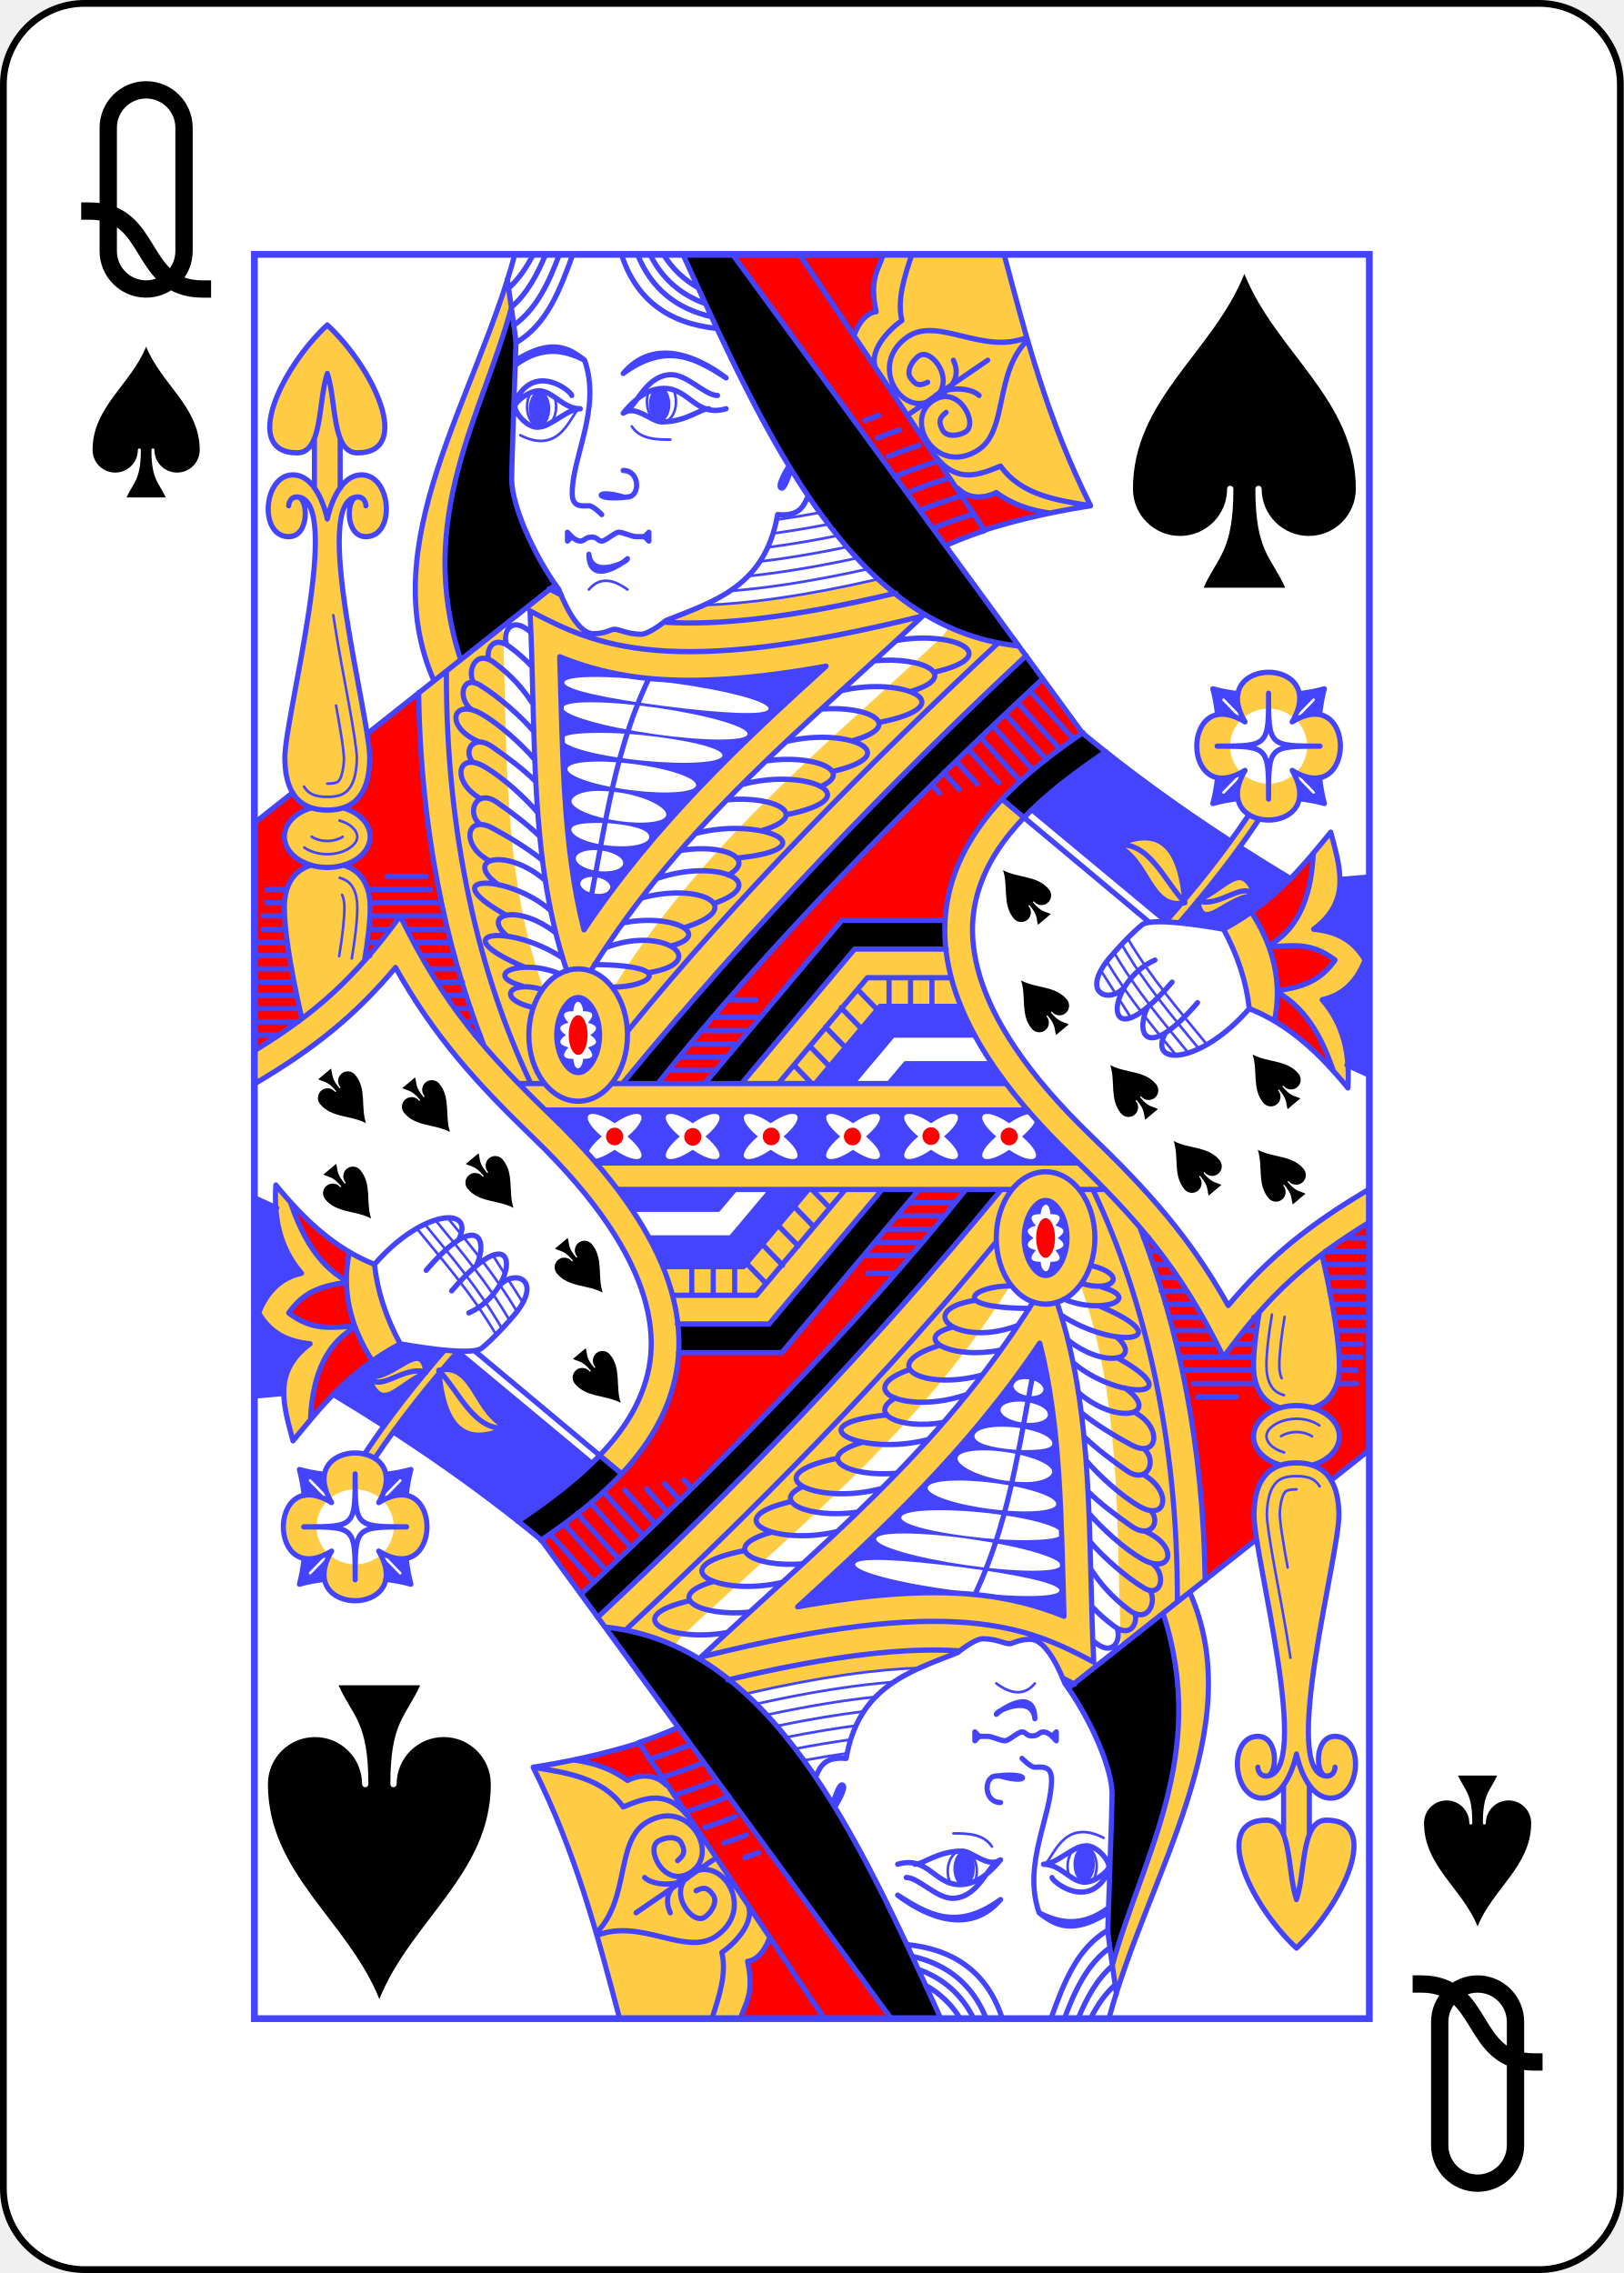
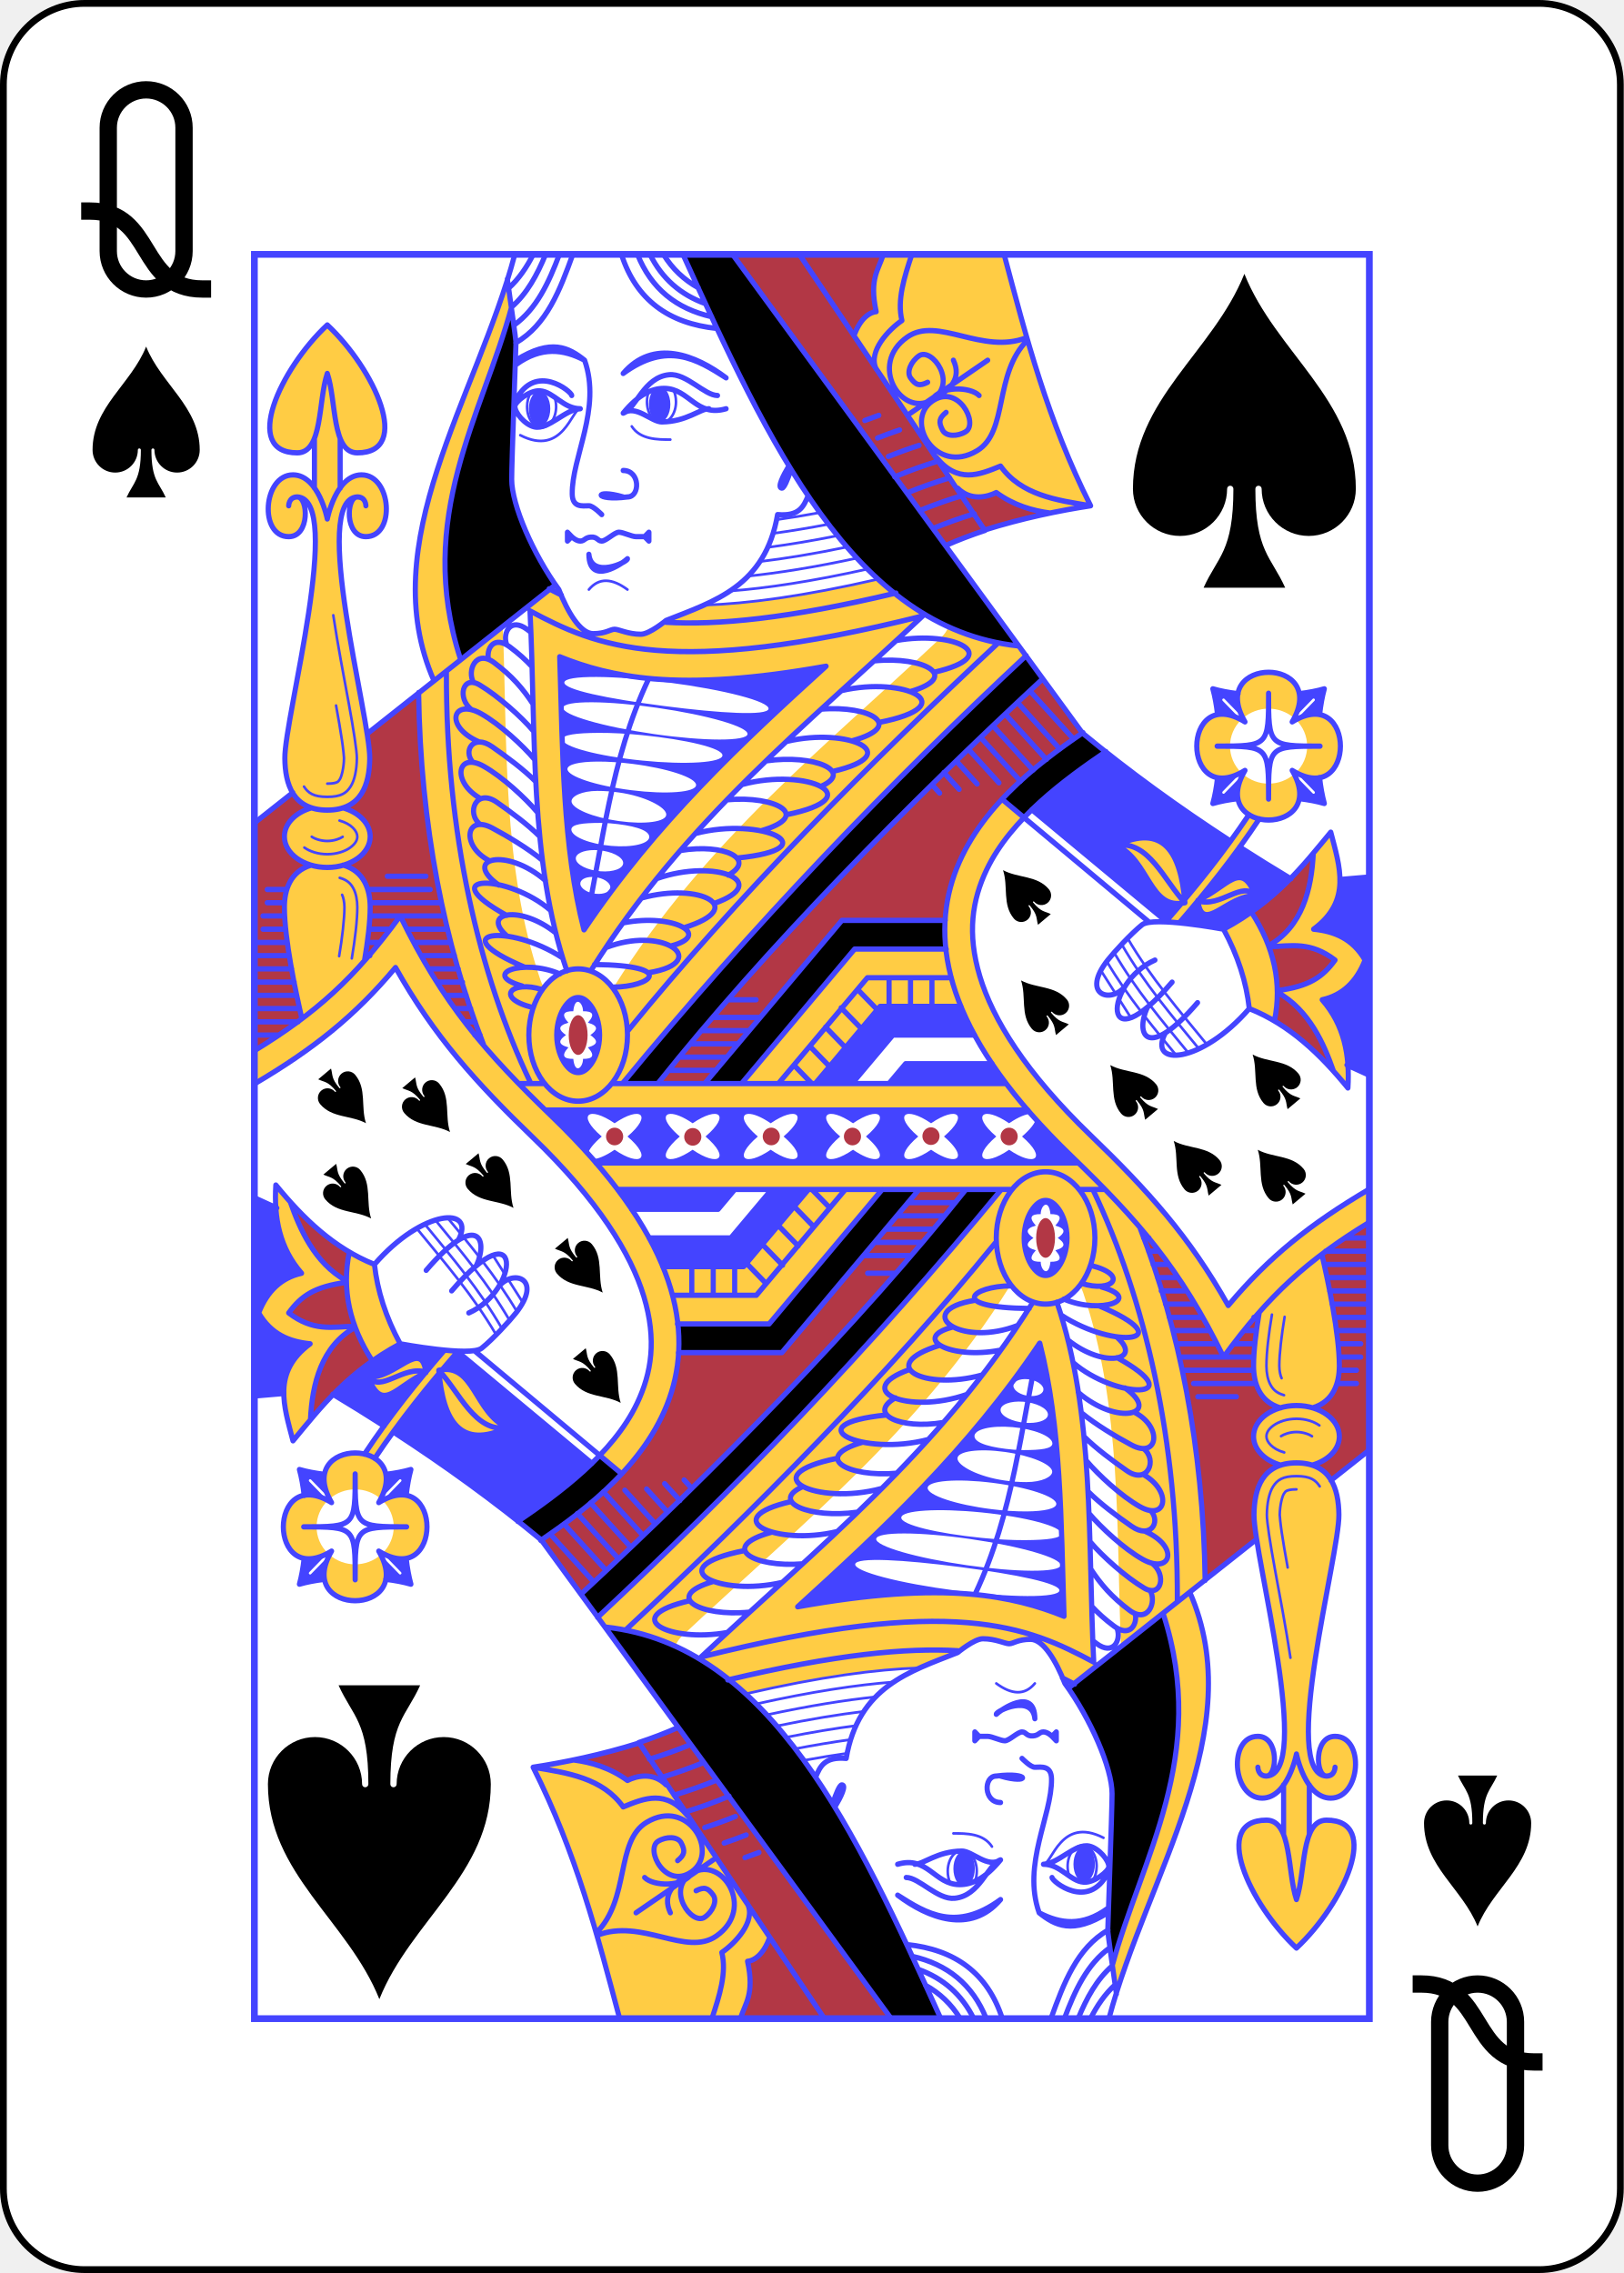
<svg xmlns="http://www.w3.org/2000/svg" xmlns:xlink="http://www.w3.org/1999/xlink" class="card" face="QS" height="3.5in" preserveAspectRatio="none" viewBox="-120 -168 240 336" width="2.5in">
  <defs>
    <symbol id="VSQ" viewBox="-500 -500 1000 1000" preserveAspectRatio="xMinYMid">
      <path d="M-260 100C40 100 -40 460 260 460M-175 0L-175 -285A175 175 0 0 1 175 -285L175 285A175 175 0 0 1 -175 285Z" stroke="black" stroke-width="80" stroke-linecap="square" stroke-miterlimit="1.5" fill="none" />
    </symbol>
    <symbol id="SSQ" viewBox="-600 -600 1200 1200" preserveAspectRatio="xMinYMid">
      <path d="M0 -500C100 -250 355 -100 355 185A150 150 0 0 1 55 185A10 10 0 0 0 35 185C35 385 85 400 130 500L-130 500C-85 400 -35 385 -35 185A10 10 0 0 0 -55 185A150 150 0 0 1 -355 185C-355 -100 -100 -250 0 -500Z" fill="black" />
    </symbol>
    <symbol id="SQ6" preserveAspectRatio="none" viewBox="0 0 1300 2000">
      <path stroke="#44F" stroke-linecap="round" stroke-linejoin="round" stroke-width="3" fill="none" d="M986.603,811.202l17.525,26.837m3.576,5.477 14.288,21.88M993.49,800.868c12.595,20.813 26.365,39.794 40.672,57.94m3.681,4.637c6.057,7.579 12.2,15.026 18.38,22.414m3.579,4.268c4.936,5.872 9.889,11.716 14.837,17.57M1002.289,791.277c25.655,42.892 56.331,77.957 86.527,113.771M1011.321,782.244c26.598,44.899 58.724,81.183 90.152,118.553M1018.211,775.405C1045.438,820.52 1078.197,857.015 1110,895M91.99,409.09c5.346,34.4 12.365,69.897 17.979,99.543 5.614,29.646 9.608,54.847 9.523,62.492 -0.145,13.187 -2.604,25.095 -7.352,32.221C107.393,610.471 101.334,615 85,615 68.666,615 62.607,610.471 57.859,603.346M95.23,511.424c2.783,14.698 5.162,28.283 6.813,38.99 1.65,10.708 2.461,19.517 2.449,20.547 -0.126,11.422 -3.037,21.371 -4.834,24.068 -1.554,2.333 -1.961,2.671 -3.316,3.332C94.986,599.022 91.781,600 85,600M99.244,641.859C113.484,645.758 120,654.053 120,660c0,3.875 -2.134,8.183 -8.246,12.461C105.642,676.739 95.97,680 85,680 74.03,680 64.358,676.739 58.246,672.461M99.477,706.764c8.836,2.486 12.848,6.436 15.93,11.998C118.488,724.324 120,732.046 120,740c0,15.201 -2.706,36.775 -6.41,58.111M102.949,660.283C99.903,662.338 92.86,665 85,665c-7.997,0 -15.198,-2.76 -18.152,-4.828M102.285,726.031C103.523,728.265 105,733.947 105,740c0,13.42 -2.566,34.674 -6.189,55.545M726.76,368.279C639.854,387.672 574.693,396.008 524.839,397.575M715.613,356.589C649.941,370.779 597.123,378.462 554.168,381.631M703.039,344.259c-49.768,10.383 -91.885,16.912 -127.756,20.523M690.788,331.769c-38.303,7.698 -71.908,13.042 -101.508,16.491M680.138,318.872c-30.036,5.827 -57.089,10.165 -81.515,13.253M670.205,305.766c-23.347,4.37 -44.834,7.816 -64.642,10.458M659.573,292.715c-18.048,3.239 -34.946,5.91 -50.783,8.073M390,380c11.945,-13.956 27.221,-12.698 45,0M440,195c10,15 30,15 45,15M310,205c50,25 60,-30 70,-30M350.02,162.055c1.143,3.178 1.786,6.766 1.786,10.564 0,13.036 -7.581,23.604 -16.933,23.604 -9.352,0 -16.933,-10.568 -16.933,-23.604 0,-5.798 1.5,-11.108 3.988,-15.217M488.558,153.607c1.908,3.82 3.026,8.463 3.026,13.47 0,13.036 -7.581,23.604 -16.933,23.604 -9.352,0 -16.933,-10.568 -16.933,-23.604 0,-4.033 0.725,-7.829 2.004,-11.149" />
      <use xlink:href="#SSQ" height="90" width="90" transform="translate(1188,935)scale(1,0.972)rotate(-40)translate(-45,-45)" />
      <use xlink:href="#SSQ" height="90" width="90" transform="translate(1194,1043)scale(1,0.972)rotate(-40)translate(-45,-45)" />
      <use xlink:href="#SSQ" height="90" width="90" transform="translate(1096,1033)scale(1,0.972)rotate(-40)translate(-45,-45)" />
      <use xlink:href="#SSQ" height="90" width="90" transform="translate(1022,947)scale(1,0.972)rotate(-40)translate(-45,-45)" />
      <use xlink:href="#SSQ" height="90" width="90" transform="translate(918,851)scale(1,0.972)rotate(-40)translate(-45,-45)" />
      <use xlink:href="#SSQ" height="90" width="90" transform="translate(897,726)scale(1,0.972)rotate(-40)translate(-45,-45)" />
    </symbol>
    <symbol id="SQ5" preserveAspectRatio="none" viewBox="0 0 1300 2000">
      <path stroke="#44F" stroke-linecap="round" stroke-linejoin="round" stroke-width="6" fill="none" d="M435,885A57.5,75 0 0 1 377.5,960 57.5,75 0 0 1 320,885 57.5,75 0 0 1 377.5,810 57.5,75 0 0 1 435,885v0M417.077,940H876.026M308.271,940h28.757M339.491,970H901.478M131.845,543.196 351.035,374.589M6.9310566e-5,644.615 44.832,610.129M1138.166,665.182C1077.993,627.183 1020.125,586.553 965.296,542.458M1208.58,707.907c-20.188,-11.785 -40.16,-23.815 -59.891,-36.121M557.518,-3.5577172e-4 965.446,542.578M1299.729,1059.765c-68.477,39.278 -116.733,76.573 -164.284,131.813 -44.949,-77.848 -93.918,-130.607 -160.209,-192.689 -76.06,-71.231 -114.274,-131.591 -129.371,-180.426 -15.097,-48.834 -8.908,-86.603 7.949,-120.969 28.317,-57.727 91.513,-102.355 139.07,-133.864M499.685,0.037C598.837,212.453 698.514,423.778 890.342,443.851M364.365,812.312C320.077,685.414 328.509,542.63 321.336,404.177c76.717,39.852 163.357,77.441 457.882,5.761C644.587,533.127 501.693,642.054 392.457,811.847M355.977,456.125c29.63,11.748 64.921,21.562 110.043,25.154 51.306,4.084 115.563,0.486 200.578,-14.406 -98.578,87.128 -198.392,177.482 -282.246,298.861 -24.965,-94.927 -24.797,-201.063 -28.375,-309.609v0M867.343,440.406C719.63,574.076 560.439,730.575 436.094,879.438M223.892,472.869c-0.823,183.169 37.986,343.482 98.116,466.271M191.498,496.713c2.086,150.922 30.405,286.392 75.553,398.739M429.507,939.468C578.783,763.04 746.552,593.77 899.911,454.841M470.355,940.012C595.553,787.076 764.145,621.017 918.956,481.379M525,940 685,755h120.419M567.926,940.05 699.861,787.5h106.789M611.465,939.39 714.723,820h97.264M654.392,939.439 729.584,852.5h93.897M697.397,939.399 744.445,885h95.046M740.075,939.736 759.307,917.5H860M906.392,629.423 1063.785,756.677M871.924,617.813 1043.244,757.011M459.619,481.348C414.869,573.513 406.452,669.627 385,765M303.656,-0.002C259.093,162.789 138.614,327.078 209.423,483.473M240.1,458.28C187.085,297.86 265.541,182.854 300.096,58.96M805.811,330.134c14.888,-6.445 30.422,-12.16 46.149,-17.214M0.097,902.739C71.866,860.067 117.037,820.617 170,750c50,100 99.857,155.164 176.979,227.389 281.561,263.684 94.151,409.611 -13.084,480.469M377.5,842.5c4.423,0 9.318,2.003 14.867,9.24C397.916,858.978 402.5,871.022 402.5,885c0,13.978 -4.584,26.022 -10.133,33.26C386.818,925.497 381.923,927.5 377.5,927.5c-4.423,0 -9.318,-2.003 -14.867,-9.24C357.084,911.022 352.5,898.978 352.5,885c0,-13.978 4.584,-26.022 10.133,-33.26C368.182,844.503 373.077,842.5 377.5,842.5v0M1130,765c16.819,30.213 26.654,60.208 30,90 47.231,18.324 82.887,51.837 115,90 2.342,-37.044 -4.297,-71.387 -30,-100 23.35,-4.999 40.003,-20.019 50,-45 -14.528,-24.402 -35.976,-32.699 -60,-35 44.875,-32.167 30.267,-71.339 20,-110 -32.963,38.744 -63.867,77.98 -125,110v0M1300,705.833l-34.324,2.86M1300,930.555l-26.171,-11.632M1192.727,836.426c37.699,20.42 54.567,59.519 65.28,89.01M1182.969,784.923c26.555,-0.869 48.454,-6.172 77.031,15.077 -14.637,19.516 -30.136,29.721 -67.201,34.643M1234.629,679.158c-1.994,40.389 -12.783,83.276 -52.204,104.577M1162.343,745.425c26.538,39.875 36.074,80.877 26.979,123.434M1130,765c0,0 -82.168,-15 -95,-5 -12.832,10 -32.969,31.307 -40,40 -31.97,39.527 3.645,49.729 20,30M1050,800c-59.312,25.45 -64.226,120.615 20,25M1041.193,853.529c-14.944,32.294 0.758,60.301 58.5,-5.248M1062.185,882.591C1040.994,921.292 1103.755,918.144 1160,855M1063.252,755.8c33.572,-37.624 66.287,-76.827 96.446,-120.735M1078.458,757.687c32.493,-36.683 64.095,-75.006 93.255,-117.826M1085,735c-4.952,-58.002 -25.404,-90.068 -80,-65 38.526,16.691 38.617,74.158 80,65v0M1005,670c37.807,-6.254 56.14,40.797 80,65M1100,732.332c35,-15 50.673,-47.071 67.282,-5 -32.282,-2.084 -62.282,45 -67.282,5v0M1100.066,732.845c26.326,8.267 52.462,-23.905 67.216,-5.514M1155,585C1080,630 1080,485 1155,530c-45,-75 100,-75 55,0 75,-45 75,100 10e-5,55 45,75 -100,75 -55,10e-6v0M1242.5,557.5c-60,0 -60,0 -60,-60 0,60 0,60 -60,60 60,0 60,0 60,60 0,-60 0,-60 60,-60v0M1122.974,521.343c-1.248,-10.594 -3.073,-20.44 -5.474,-28.843 8.577,2.45 18.654,4.3 29.498,5.55M1146.755,616.978c-10.751,1.249 -20.742,3.09 -29.255,5.522 2.422,-8.479 4.258,-18.424 5.507,-29.126M1241.948,592.986c1.25,10.85 3.1,20.933 5.552,29.514 -8.414,-2.404 -18.273,-4.23 -28.883,-5.478M1218.576,497.983c10.625,-1.248 20.499,-3.076 28.924,-5.483 -2.415,8.453 -4.247,18.364 -5.495,29.029M357.959,386.261c-4.785,-2.306 -9.524,-4.688 -14.283,-7.126M748.069,383.939C622.451,413.088 538.889,420.538 479.792,417.078M355.99,456.129c29.627,11.745 64.914,21.559 110.029,25.15 51.303,4.084 115.556,0.486 200.564,-14.404C568.012,554 468.16,644.256 384.25,765.713 359.238,670.907 359.539,564.676 355.99,456.129v0M85,135c10.787,31.13 5,90 35,90 65,0 20,-95 -35,-145 -55,50 -100,145 -35,145 30,0 24.213,-58.87 35,-90v0M40,285c0,0 0,-10 10,-10 12.881,0 15,45 -10,45 -35,0 -30,-70 5,-70 30,0 40,50 40,50 0,0 10,-50 40,-50 35,0 40,70 5,70 -25,0 -22.881,-45 -10,-45 10,0 10,10 10,10M120,275c-55,2.668 15,250 14.491,296.289C134.168,600.673 125,630 85,630 45,630 35.832,600.673 35.509,571.289 35,525 105,277.668 50,275M70,264.984V208.333M100,265.189V208.744M103.206,627.393C121.818,632.488 135,645.167 135,660c0,19.33 -22.386,35 -50,35 -27.614,0 -50,-15.67 -50,-35 0,-14.83 13.177,-27.506 31.782,-32.604M65.931,692.476C41.675,699.577 35,720.74 35,740c0,36.244 13.136,96.133 20.364,126.343M128.369,800.677C132.147,778.914 135,756.89 135,740c0,-19.399 -6.772,-40.731 -31.462,-47.677M256.892,885h6.386M1.1417102e-4,885 28.737,885M245.572,870h11.901M2.5229169e-5,870 51.088,870M233.67,855h18.578M4.1609595e-5,855 52.54,855M222.93,840h24.093M7.6084636e-5,840 49.347,840M212.771,825h29.898M4.2336546e-5,825 46.444,825M203.192,810h34.543M4.0905762e-6,810 43.541,810M194.483,795h38.897M129.462,795h5.225M-3.8457096e-5,795 40.638,795M186.065,780h42.961M131.784,780h14.514M-3.1733115e-5,780 38.316,780M178.228,765h46.734M133.816,765h24.673M10,765H36.284M134.687,750h86.502M10,750H34.543M134.977,735h83.018M15,735H35.123M132.655,720H205M15,720H37.845M155,705h45M325,510c-11.823,-17.571 -24.455,-31.947 -45.421,-47.163 -21.678,-15.732 -32.015,9.636 -23.863,22.705M325,540c-13.684,-15.717 -40.727,-39.318 -62.257,-51.807 -20.397,-11.832 -26.523,15.099 -9.535,27.995M326.649,572.539c-13.684,-15.717 -40.423,-39.856 -62.257,-51.807 -33.042,-18.086 -43.839,14.159 -2.743,31.807M329.682,632.145c-13.684,-15.717 -40.423,-39.856 -62.257,-51.807 -30.812,-16.866 -37.656,16.866 -5.116,35.807M328.068,597.688c-13.861,-13.59 -33.316,-27.705 -50.773,-39.513 -22.074,-14.931 -34.105,4.474 -22.836,17.226M332.196,659.388c-13.77,-13.233 -32.62,-26.885 -49.583,-38.358 -24.045,-16.263 -36.173,12.272 -19.252,25.316M335.481,686.606C319.244,673.642 295.514,659.744 277.425,650.338c-31.27,-16.261 -36.887,20.479 -3.298,37.121M339.442,709.944C293.812,671.344 241.204,684.642 285,715M345.578,743.858c-49.783,-42.234 -140.14,-42.27 -51.454,5.5M359.154,797.427C296.308,757.356 217.415,767.986 315.257,808.088M356.152,815.716c-43.416,-18.163 -92.791,0.21 -43.971,13.658M335.796,833.551c-36.462,-11.384 -55.926,9.427 -11.424,20.211M323.637,467.387c-7.192,-7.586 -15.51,-14.892 -25.859,-22.401 -17.521,-12.715 -26.719,0.327 -25.123,12.489M322.159,428.227c-1.318,-1.002 -2.67,-2.006 -4.059,-3.014 -19.412,-14.087 -28.607,3.442 -24.227,16.361M351.502,769.347c-41.829,-32.623 -87.13,-22.987 -57.826,2.599M396.51,805.034c97.552,1.04 65.936,25.615 21.194,25.634M410.204,785.716c31.879,-11.92 60.58,-9.172 74.958,-1.629 16.817,8.823 14.04,24.205 -26.164,30.349M430.55,757.732c58.577,-11 103.695,13.949 55.485,26.189M451.623,729.604c67.421,-18.097 125.455,10.742 49.426,33.663M469.152,707.617c69.253,-23.471 135.427,4.475 67.152,28.145M497.035,675.734c50.502,-8.008 88.675,9.666 55.551,28.022M514.063,656.567c77.254,-19.945 157.955,17.262 48.763,27.753M550.915,618.31c57.176,-5.002 100.009,18.027 40.226,35.034M568.891,600.939c75.248,-19.798 151.842,14.609 51.224,34.336M596.84,574.156c55.645,-7.643 102.468,11.747 64.246,28.765M620.738,552.108c71.57,-16.516 140.665,14.62 53.46,34.064M660.734,515.57c57.115,-4.525 99.001,18.874 36.455,35.786M684.387,494.589c73.88,-16.895 144.864,16.899 43.681,36.081M722.796,460.826c57.765,-5.504 101.75,17.66 42.025,34.797M748.431,437.765c68.018,-11.92 127.591,17.439 43.802,36.027M645.552,273.862C640.452,285.479 635.593,297.26 610,295c-14.372,81.302 -73.773,98.388 -130,120 0,0 -19.419,15.646 -29.419,15.646C435.581,430.646 425,425 420,425c-5,0 -10,5 -25,5 -15,0 -30,-25 -40,-50 -30,-40 -55,-96.045 -55,-125 0,-20 5.003,-149.999 5,-155 -0.002,-3.089 -5.728,-42.446 -10.104,-72.074M622.933,240.321C616.616,250.552 609.194,264.742 615,265c2.734,0.121 6.97,-10.378 10.244,-19.906M904.16,494.814l50.564,54.175M889.99,508.204l48.735,52.216M875.348,521.087l48.019,51.449M861.637,534.968l46.154,49.451M847.017,547.875l45.963,49.246M832.833,561.25l35.288,37.809M818.663,574.639l24.026,25.742M803.865,587.356l17.842,19.116M790.064,601.14l8.928,9.566M482.759,925h55.419M495.895,910h55.008M508.21,895h55.829M521.346,880h55.419M534.483,865h55.419M552.956,845H585M790,820v32.5M765,820v32.5M740,820v32.5M703.268,833.268l22.578,22.578M684.089,854.089l23.399,23.399M665.936,875.936l22.783,22.783M648.194,898.194l22.578,22.578M629.22,919.22l20.731,20.731M791.296,310.755c15.63,-6.297 31.834,-11.835 48.115,-16.69M776.157,290.351c15.845,-6.355 32.273,-11.933 48.765,-16.813M760.822,270.486c16.181,-6.504 32.973,-12.196 49.824,-17.161M746.548,252.229c16.426,-6.796 33.542,-12.736 50.759,-17.91M739.121,229.174c11.718,-4.608 23.734,-8.797 35.842,-12.6M726.547,208.228c8.464,-3.276 17.075,-6.335 25.756,-9.191M711.686,188.339c5.395,-2.008 10.857,-3.949 16.37,-5.825M900.409,94.432C848.546,114.254 796.728,69.77 761.432,93.622 715,125 755,185 789.335,165.189 821.135,146.84 790,105 775,115c-9.303,6.202 -14.888,18.309 -10,25 6.18,8.459 10.489,9.628 20,5M901.467,97.133C861.761,135.456 879.347,201.012 842.741,222.521 794.423,250.91 757.503,188.968 790.171,166.514c30.256,-20.796 54.606,25.324 39.12,34.554 -9.604,5.724 -22.937,5.55 -26.869,-1.743 -4.972,-9.221 -4.172,-13.613 4.102,-20.203M765,180l90,-60M845,160c-10,-10 -45.467,-11.357 -55,5 22.008,-11.038 34.763,-24.757 25,-45M795,230c25,30 50,20 75,10 24.055,32.765 64.661,38.666 105,45M725,130C715,110 740,85 755,75 749.149,51.949 757.707,26.01 766.594,0.005M700,90c10,-25 25,-25 25,-25 -8.483,-38.172 3.289,-47.867 8.187,-64.931M427.964,0.018C445.065,51.748 483.313,78.4 539.319,83.994M446.671,0.044C462.631,38.844 492.036,61.7 533.14,70.683M461.245,0.016C475.225,27.447 496.929,45.719 525.584,55.748M476.996,0.108C487.38,16.454 500.998,28.964 517.636,37.894M371.264,0.044C356.344,40.197 340.918,80.075 304.697,100.286M355.609,0.044C343.343,31.804 329.139,61.846 302.671,80.299M339.571,0.021C329.734,23.196 317.891,44.53 299.715,59.884M325.157,0.084C317.465,14.722 308.277,27.965 296.268,38.544M305,120c41.102,-25.066 61.561,-14.287 80,0 20,55 -15,110 -14.419,151.676 0.216,15.477 11.727,13.449 19.419,13.324 4.999,-0.081 15,10 15,10M305,125c29.586,-20.976 55.476,-17.507 80,-5M430,245c20,0 20,30 5,30 -40,5 -40,-10 -5,0M365,315v10l5,-5 -5,-5v0M455,320l5,-5v10l-5,-5v0M370,320c0,0 5,5 10,5 5,0 5.244,-4.01 12.322,-4.485C400,320 400,325 405,325c5,0 15,-10 20,-10 5,0 15,5 20,5h10M390,340c3.07,28.452 45.614,8.689 45,5 -5,5 -44.772,31.851 -45,-5v0M430,135c51.536,-36.719 85.865,-16.182 120,5 -35.405,-25.982 -85,-45 -120,-5v0M540,160C525,160 503.53,134.615 483.614,136.451 453.799,139.2 445,175 430,180 447.935,158.592 463.794,151.781 478.07,151.935 507.274,152.251 515,185 550,175M430,180c15,-10 32.809,10.043 45.174,9.945C504.082,189.717 519.494,175 530,175M380,175c-20,0 -30.874,-19.165 -47.032,-20.29 -12.341,-0.86 -29.195,12.612 -29.195,17.612 0,7.071 11.237,20.708 22.743,23.258C342.908,199.214 362.812,175.349 380,175v0M305,165c22.643,-42.75 64.953,-9.492 65,-5M820,265c15,15 35,10 45,5 20.519,14.656 42.757,20.72 62.683,23.229M851.867 312.337C895.106 299.118 938.831 290.348 975 285C924.901 188.223 899.901 94.153 874.117 -0.002 M851.867,312.337C895.106,299.118 938.831,290.348 975,285 924.901,188.223 899.901,94.153 874.117,-0.002M851.013,311.998 635.367,-2.4089679e-4M927.653,293.265C907.757,290.72 885.519,284.656 865,270c-10,5 -30,10 -45,-5" />
    </symbol>
    <symbol id="SQ4" preserveAspectRatio="none" viewBox="0 0 1300 2000">
      <path fill="black" d="M499.674,0C598.831,212.426 698.516,423.784 891.078,444.248L557.508,0ZM299.898,59.855C265.541,182.854 187.085,297.86 240.1,458.279L349.875,372.945C322.205,333.641 300,282.29 300,255c0,-20 5.003,-149.999 5,-155 -10e-4,-2.004 -2.411,-19.274 -5.102,-40.145zM899.91,454.842C746.551,593.77 578.784,763.041 429.508,939.469l40.848,0.543C595.553,787.076 764.144,621.017 918.955,481.379Zm65.791,87.457c-28.872,19.187 -64.125,44.128 -93.979,75.523l25.551,20.043c30.23,-29.844 65.96,-54.59 95.6,-73.979 -9.281,-6.879 -18.471,-14.107 -27.172,-21.588zM685,755 525.102,939.883 570,940 699.861,787.5H806.65L805,755Z" />
    </symbol>
    <symbol id="SQ3" preserveAspectRatio="none" viewBox="0 0 1300 2000">
      <path fill="#44F" d="M472.5,150a12.5,20 0 0 0 -12.5,20 12.5,20 0 0 0 12.5,20 12.5,20 0 0 0 12.5,-20 12.5,20 0 0 0 -12.5,-20zm-140,5a12.5,20 0 0 0 -12.5,20 12.5,20 0 0 0 12.5,20 12.5,20 0 0 0 12.5,-20 12.5,20 0 0 0 -12.5,-20zm23.49,301.129c3.549,108.548 3.248,214.779 28.26,309.584 83.91,-121.457 183.762,-211.713 282.334,-298.838 -85.008,14.89 -149.262,18.489 -200.564,14.404 -45.115,-3.592 -80.402,-13.405 -110.029,-25.15zm42.926,22.922c22.576,0.103 52.528,2.344 83.498,6.246 65.746,8.284 118.153,21.659 117.055,29.873 -1.098,8.214 -56.309,5.079 -122.053,-3.205 -65.739,-8.284 -117.118,-18.579 -116.027,-26.793 0.534,-4.02 14.072,-6.229 37.527,-6.121zM1117.5,492.5c2.401,8.404 4.227,18.249 5.475,28.844v0.361c7.388,-1.364 16.465,0.084 27.232,5.623l-21.267,-21.268a1.5,1.5 0 0 1 1.045,-2.576 1.5,1.5 0 0 1 1.076,0.455l21.268,21.268c-5.529,-10.748 -6.981,-19.813 -5.629,-27.193 -10.729,-1.249 -20.702,-3.086 -29.199,-5.514zm130,0c-8.425,2.407 -18.299,4.234 -28.924,5.482h-0.279c1.361,7.386 -0.087,16.461 -5.623,27.223l21.266,-21.266a1.5,1.5 0 0 1 1.031,-0.453 1.5,1.5 0 0 1 1.09,2.574l-21.267,21.268c10.757,-5.534 19.827,-6.984 27.211,-5.627v-0.172c1.249,-10.665 3.081,-20.576 5.496,-29.029zm-853.6,15.258c20.384,0.103 47.429,2.344 75.393,6.246 59.364,8.284 106.684,21.659 105.691,29.873 -0.993,8.214 -49.917,8.157 -109.277,-0.127 -59.364,-8.284 -106.684,-21.659 -105.691,-29.873 0.486,-4.019 12.709,-6.227 33.885,-6.119zm7.695,34.68c15.094,-0.075 32.615,0.814 50.479,2.562 51.501,5.041 94.008,14.752 93.676,23.004 -0.329,8.252 -42.347,10.855 -93.85,5.814C400.399,568.778 358.918,558.002 359.25,549.75c0.203,-5.087 15.52,-7.179 42.346,-7.312zm590.814,21.094c-26.288,17.831 -58.004,39.716 -85.844,65.822L1063.252,755.799c5.929,-6.645 11.831,-13.341 17.697,-20.102C1043.571,740.317 1042.225,686.128 1005,670c53.451,-24.542 74.165,5.695 79.658,61.402 18.288,-21.222 36.203,-43.132 53.461,-66.25 -50.496,-31.89 -99.368,-65.632 -145.709,-101.621zm92.248,167.871c-1.235,1.434 -2.47,2.867 -3.709,4.295 1.306,-0.161 2.653,-0.388 4.051,-0.697 -0.104,-1.216 -0.224,-2.404 -0.342,-3.598zm-21.406,24.396 1.324,1.023C1092.824,758.22 1130,765 1130,765c33.235,-17.408 57.528,-36.95 78.082,-57.385 -19.956,-11.655 -39.702,-23.553 -59.211,-35.719 -15.553,20.888 -31.646,40.782 -48.066,60.072 34.429,-15.142 49.998,-46.38 66.478,-4.637 -32.143,-2.075 -62.02,44.581 -67.213,5.5 -7.149,8.386 -14.356,16.663 -21.611,24.854zM399.885,574.988c12.139,-0.075 26.23,0.814 40.598,2.562 41.421,5.041 74.783,15.817 74.516,24.068 -0.265,8.252 -34.059,10.855 -75.48,5.814 -41.421,-5.041 -74.783,-15.817 -74.516,-24.068 0.164,-5.087 13.308,-8.243 34.883,-8.377zm814.908,12.684 21.267,21.268a1.5,1.5 0 1 1 -2.121,2.121l-21.266,-21.266c5.537,10.764 6.984,19.84 5.621,27.227h0.322c10.609,1.248 20.468,3.074 28.883,5.479 -2.428,-8.497 -4.263,-18.47 -5.512,-29.199 -7.381,1.352 -16.447,-0.099 -27.195,-5.629zm-64.588,0.002c-10.75,5.53 -19.816,6.98 -27.197,5.627v0.072c-1.249,10.702 -3.085,20.648 -5.508,29.127 8.498,-2.428 18.47,-4.265 29.199,-5.514 -1.352,-7.38 0.1,-16.446 5.629,-27.193l-21.268,21.268a1.5,1.5 0 1 1 -2.121,-2.121zM399.951,608.221c7.756,-0.014 16.339,0.596 25.049,1.779 30.51,4.147 55.198,16.746 55.244,25 0.049,8.255 -24.648,11.585 -55.16,7.438 -30.51,-4.147 -55.282,-14.199 -55.328,-22.453 -0.032,-5.623 11.687,-11.731 30.195,-11.764zm2.941,36.283c3.928,-0.016 8.001,0.151 12.107,0.496 25.086,2.107 44.778,7.028 45.422,14.979 0.643,7.95 -19.171,12.686 -44.256,10.578 -25.086,-2.107 -45.944,-10.261 -46.588,-18.211 -0.523,-6.467 13.793,-7.764 33.314,-7.842zm-6.371,30.781c1.538,10e-4 3.102,0.061 4.674,0.18 15.244,1.152 28.128,7.433 28.779,14.027 0.652,6.595 -11.178,11.008 -26.422,9.855 -15.244,-1.152 -28.128,-7.433 -28.779,-14.027 -0.573,-5.812 8.608,-10.048 21.748,-10.035zm-2.721,30.471c0.975,0.002 1.966,0.05 2.963,0.145 9.661,0.914 17.828,5.899 18.242,11.133 0.413,5.235 -7.086,8.737 -16.748,7.822 -9.661,-0.914 -17.828,-5.899 -18.242,-11.133 -0.364,-4.614 5.455,-7.977 13.785,-7.967zm906.199,0.078 -34.277,2.855c0.225,20.003 -6.783,39.153 -30.719,56.311 24.024,2.301 45.472,10.598 60,35 -9.997,24.981 -26.65,40.001 -50,45 19.682,21.91 28.177,47.183 30.029,74.453l0.01,0.008 24.957,11.094zm-167.266,64.205c0.237,0.446 0.471,0.893 0.705,1.34 -0.234,-0.446 -0.468,-0.893 -0.705,-1.34zm3.041,5.883c0.083,0.166 0.171,0.332 0.254,0.498 -0.083,-0.166 -0.171,-0.332 -0.254,-0.498zm2.676,5.484c0.215,0.453 0.425,0.905 0.637,1.357 -0.212,-0.452 -0.422,-0.905 -0.637,-1.357zm2.455,5.324c0.179,0.4 0.364,0.801 0.541,1.201 -0.177,-0.4 -0.361,-0.801 -0.541,-1.201zm2.596,5.984c0.21,0.502 0.413,1.004 0.619,1.506 -0.206,-0.502 -0.409,-1.004 -0.619,-1.506zm2.07,5.117c0.198,0.503 0.4,1.005 0.594,1.508 -0.194,-0.503 -0.396,-1.005 -0.594,-1.508zm2.342,6.188c0.192,0.531 0.376,1.061 0.564,1.592 -0.188,-0.531 -0.372,-1.061 -0.564,-1.592zm1.732,4.965c0.204,0.605 0.411,1.21 0.609,1.814 -0.199,-0.605 -0.405,-1.21 -0.609,-1.814zm2.027,6.266c0.185,0.602 0.358,1.203 0.537,1.805 -0.179,-0.601 -0.352,-1.203 -0.537,-1.805zm1.469,5.01c0.18,0.638 0.359,1.276 0.533,1.914 -0.174,-0.638 -0.353,-1.276 -0.533,-1.914zM377.5,842.5c-4.423,0 -9.318,2.003 -14.867,9.24C357.084,858.978 352.5,871.022 352.5,885c0,13.978 4.584,26.022 10.133,33.26 5.549,7.238 10.444,9.24 14.867,9.24 4.423,0 9.318,-2.003 14.867,-9.24C397.916,911.022 402.5,898.978 402.5,885c0,-13.978 -4.584,-26.022 -10.133,-33.26C386.818,844.503 381.923,842.5 377.5,842.5Zm-0.273,4.795c2.956,0.088 5.949,5.08 5.949,10.705 10.931,-0.111 14.677,3.311 5.676,13 13.697,3.744 10.645,8.7 2.838,14 7.808,5.3 10.86,10.256 -2.838,14 9.002,9.689 5.255,13.111 -5.676,13 0,10 -9.46,18 -11.352,0 -10.931,0.111 -14.677,-3.311 -5.676,-13 -13.697,-3.744 -10.645,-8.7 -2.838,-14 -7.808,-5.3 -10.86,-10.256 2.838,-14 -9.002,-9.689 -5.255,-13.111 5.676,-13 0.828,-7.875 3.103,-10.773 5.402,-10.705zm352.357,5.205 -75.191,86.939 43.004,-0.041L744.445,885H840l-15,-32.5zm29.723,65 -19.23,22.236L876.25,939.955 860,917.5Zm-104.135,52.42 -315.76,0.18c2.44,2.479 4.988,4.874 7.566,7.289 15.37,14.394 29.321,28.433 41.91,42.127 1.07,-4.444 6.05,-11.131 16.111,-19.516 -30,-25 -15,-35 15,-15 30,-20 45,-10 15,15 30,25 15,35 -15,15 -11.069,7.379 -20.085,10.664 -25.562,10.629 1.311,1.463 2.628,2.926 3.906,4.381l256.418,-0.133zm-170.012,4.445C490.609,974.219 499.75,977.5 511,985c30,-20 45,-10 15,15 30,25 15,35 -15,15 -30,20 -45,10 -15,-15 -18.75,-15.625 -19.922,-25.391 -10.84,-25.635zm91,0C581.609,974.219 590.75,977.5 602,985c30,-20 45,-10 15,15 30,25 15,35 -15,15 -30,20 -45,10 -15,-15 -18.75,-15.625 -19.922,-25.391 -10.84,-25.635z" />
    </symbol>
    <symbol id="SQ2" preserveAspectRatio="none" viewBox="0 0 1300 2000">
-       <path fill="red" d="M557.518,0 805.967,330.457 851.014,311.998 635.367,0Zm78.021,0 63.766,90.75C710,65 725,65 725,65 716.507,26.779 728.315,17.104 733.201,0ZM820,265 851.867,312.338C877.508,304.499 903.32,298.225 927.654,293.266 907.758,290.721 885.519,284.656 865,270c-10,5 -30,10 -45,-5zm99.127,216.287C764.145,621.016 595.553,787.076 470.355,940.012L525,940 685,755h120.418l-0.055,-0.412c6.374,-102.762 97.501,-170.658 160.412,-212.229zm-727.42,15.562 -59.861,46.348 -0.396,0.305c1.931,12.046 3.108,21.693 3.041,27.787 -0.259,23.595 -6.221,47.154 -30.277,55.812C121.818,632.489 135,645.167 135,660 129.282,676.588 118.028,686.751 104.152,691.959 128.228,699.269 135,720.601 135,740c0,16.89 -2.852,38.915 -6.16,60.219 -1.952,2.162 -3.909,4.293 -5.873,6.395C138.567,789.967 153.927,771.431 170,750 200.251,810.502 230.449,854.592 266.857,895.715 221.902,783.105 193.584,647.634 191.707,496.85ZM44.531,610.361 0,644.615V902.783C30.798,884.466 56.707,866.736 80.428,846.898 72.428,853.57 64.158,860.019 55.518,866.33 48.136,836.132 35,776.244 35,740 35,720.74 41.675,699.576 65.385,692.256 47.266,686.611 35,674.308 35,660 35,645.17 48.177,632.494 66.973,627.498 56.529,624.356 49.362,618.221 44.531,610.361Zm1190.098,68.797 -1.121,1.047c-20.054,23.043 -41.871,45.665 -71.744,65.723 27.117,39.371 36.653,80.374 27.744,123.129 25.439,14.765 47.233,33.87 67.875,55.842 -10.09,-28.954 -26.957,-68.052 -64.619,-89.363C1229.865,829.721 1245.363,819.516 1260,800c-28.578,-21.248 -50.476,-15.945 -77.303,-15.67 39.149,-21.896 49.937,-64.783 51.932,-105.172zM110.746,819.238c-0.789,0.786 -1.581,1.567 -2.373,2.346 0.792,-0.778 1.584,-1.56 2.373,-2.346zm-5.152,5.051c-0.768,0.743 -1.535,1.487 -2.307,2.223 0.771,-0.735 1.538,-1.48 2.307,-2.223zm-5.262,5.006c-2.077,1.946 -4.165,3.876 -6.273,5.779 2.104,-1.902 4.195,-3.831 6.273,-5.779zm-6.539,6.021c-1.468,1.323 -2.945,2.636 -4.43,3.939 1.482,-1.304 2.962,-2.615 4.43,-3.939zM377.5,862.5a11,22.5 0 0 0 -11,22.5 11,22.5 0 0 0 11,22.5 11,22.5 0 0 0 11,-22.5 11,22.5 0 0 0 -11,-22.5zm225.176,127.465a10,10 0 0 0 -10,10 10,10 0 0 0 10,10 10,10 0 0 0 10,-10 10,10 0 0 0 -10,-10zM420,990a10,10 0 0 0 -10,10 10,10 0 0 0 10,10 10,10 0 0 0 10,-10 10,10 0 0 0 -10,-10zm91.133,0.41a10,10 0 0 0 -10,10 10,10 0 0 0 10,10 10,10 0 0 0 10,-10 10,10 0 0 0 -10,-10z" />
+       <path fill="#b23745" d="M557.518,0 805.967,330.457 851.014,311.998 635.367,0Zm78.021,0 63.766,90.75C710,65 725,65 725,65 716.507,26.779 728.315,17.104 733.201,0ZM820,265 851.867,312.338C877.508,304.499 903.32,298.225 927.654,293.266 907.758,290.721 885.519,284.656 865,270c-10,5 -30,10 -45,-5zm99.127,216.287C764.145,621.016 595.553,787.076 470.355,940.012L525,940 685,755h120.418l-0.055,-0.412c6.374,-102.762 97.501,-170.658 160.412,-212.229zm-727.42,15.562 -59.861,46.348 -0.396,0.305c1.931,12.046 3.108,21.693 3.041,27.787 -0.259,23.595 -6.221,47.154 -30.277,55.812C121.818,632.489 135,645.167 135,660 129.282,676.588 118.028,686.751 104.152,691.959 128.228,699.269 135,720.601 135,740c0,16.89 -2.852,38.915 -6.16,60.219 -1.952,2.162 -3.909,4.293 -5.873,6.395C138.567,789.967 153.927,771.431 170,750 200.251,810.502 230.449,854.592 266.857,895.715 221.902,783.105 193.584,647.634 191.707,496.85ZM44.531,610.361 0,644.615V902.783C30.798,884.466 56.707,866.736 80.428,846.898 72.428,853.57 64.158,860.019 55.518,866.33 48.136,836.132 35,776.244 35,740 35,720.74 41.675,699.576 65.385,692.256 47.266,686.611 35,674.308 35,660 35,645.17 48.177,632.494 66.973,627.498 56.529,624.356 49.362,618.221 44.531,610.361Zm1190.098,68.797 -1.121,1.047c-20.054,23.043 -41.871,45.665 -71.744,65.723 27.117,39.371 36.653,80.374 27.744,123.129 25.439,14.765 47.233,33.87 67.875,55.842 -10.09,-28.954 -26.957,-68.052 -64.619,-89.363C1229.865,829.721 1245.363,819.516 1260,800c-28.578,-21.248 -50.476,-15.945 -77.303,-15.67 39.149,-21.896 49.937,-64.783 51.932,-105.172zM110.746,819.238c-0.789,0.786 -1.581,1.567 -2.373,2.346 0.792,-0.778 1.584,-1.56 2.373,-2.346zm-5.152,5.051c-0.768,0.743 -1.535,1.487 -2.307,2.223 0.771,-0.735 1.538,-1.48 2.307,-2.223zm-5.262,5.006c-2.077,1.946 -4.165,3.876 -6.273,5.779 2.104,-1.902 4.195,-3.831 6.273,-5.779zm-6.539,6.021c-1.468,1.323 -2.945,2.636 -4.43,3.939 1.482,-1.304 2.962,-2.615 4.43,-3.939zM377.5,862.5a11,22.5 0 0 0 -11,22.5 11,22.5 0 0 0 11,22.5 11,22.5 0 0 0 11,-22.5 11,22.5 0 0 0 -11,-22.5zm225.176,127.465a10,10 0 0 0 -10,10 10,10 0 0 0 10,10 10,10 0 0 0 10,-10 10,10 0 0 0 -10,-10zM420,990a10,10 0 0 0 -10,10 10,10 0 0 0 10,10 10,10 0 0 0 10,-10 10,10 0 0 0 -10,-10zm91.133,0.41a10,10 0 0 0 -10,10 10,10 0 0 0 10,10 10,10 0 0 0 10,-10 10,10 0 0 0 -10,-10z" />
    </symbol>
    <symbol id="SQ1" preserveAspectRatio="none" viewBox="0 0 1300 2000">
      <path fill="#FC4" d="M635.396,0 851.867,312.338C895.107,299.119 938.831,290.348 975,285 924.902,188.224 899.894,94.154 874.111,0ZM295.525,27.285C246.276,180.98 142.754,335.54 209.252,483.084l-17.434,13.449c1.765,151.101 30.085,286.572 74.541,398.609 18.126,21.287 38.562,42.116 61.479,64.115 3.611,3.467 7.285,6.963 11.338,10.619L901.479,970l-0.414,-0.52c-0.122,-0.138 -0.237,-0.274 -0.359,-0.412 15.277,17.283 32.651,35.126 52.316,53.543C1030.143,1094.837 1080,1150 1130,1250c52.982,-70.642 98.186,-110.097 170,-152.787v-37.602c-68.62,39.334 -116.942,76.655 -164.555,131.967 -44.949,-77.848 -93.918,-130.607 -160.209,-192.689 -76.06,-71.231 -114.274,-131.591 -129.371,-180.426 -15.097,-48.834 -8.908,-86.603 7.949,-120.969 28.317,-57.727 91.514,-102.355 139.07,-133.863l-26.779,-21.49C896.537,588.11 793.226,665.675 806.109,786.488L699.861,787.5 568.062,939.893 429.484,939.863C578.06,763.299 745.829,594.028 899.188,455.1l-9.568,-10.99c-28.867,-3.021 -55.644,-10.376 -80.518,-21.428 -1.776,4.173 -4.434,8.021 -7.943,11.234C665.116,558.396 525.47,665.166 419.789,829.432L392.457,811.848C501.693,642.055 644.587,533.127 779.219,409.938l17.514,6.863c-17.744,-8.987 -34.487,-19.892 -50.291,-32.484 -124.713,29.032 -208.275,36.481 -267.268,31.982 0,0 -19.316,14.605 -29.316,14.605 -15,0 -25.58,-5.645 -30.58,-5.645 -5,0 -10,5 -25,5 -15,0 -30,-25 -40,-50 -1.514,-2.019 -3.014,-4.079 -4.232,-5.793l-39.219,30.256 10.51,-0.545c7.172,138.453 -1.258,281.236 43.029,408.135l-27.418,17.666c-1.329,-2.131 -2.433,-4.456 -3.268,-6.957C288.229,692.789 295.294,552.704 289.598,421.1l-69.703,53.773 20.205,-16.594C187.085,297.86 265.54,182.855 300.096,58.961ZM85,80c-55,50 -100,145 -35,145 9.343,0 15.216,-5.71 19.6,-15.59l-0.055,54.807C63.117,255.8 55.219,250 45,250c-35,0 -40,70 -5,70 24.463,0 22.958,-43.082 10.812,-44.932 53.482,5.085 -15.809,250.164 -15.303,296.221 0.268,24.388 6.628,48.737 31.463,56.209C48.177,632.494 35,645.17 35,660 35,674.308 47.266,686.611 65.385,692.256 41.675,699.576 35,720.74 35,740 35,776.244 48.136,836.132 55.518,866.33 82.604,846.546 106.084,825.429 128.84,800.219 132.148,778.915 135,756.89 135,740 135,720.601 128.228,699.269 104.152,691.959 118.028,686.751 129.282,676.588 135,660c0,-14.833 -13.182,-27.511 -30.787,-32.898 24.057,-8.658 30.018,-32.217 30.277,-55.812C134.997,525.232 65.706,280.154 119.188,275.068 107.042,276.918 105.537,320 130,320c35,0 30,-70 -5,-70 -10.834,0 -19.06,6.522 -25.074,15.021L100.252,209.279C104.49,218.999 110.421,225 120,225 185,225 140,130 85,80Zm641.48,287.838c-86.625,19.835 -151.788,28.17 -200.805,29.242 -14.225,6.274 -30.072,11.922 -45.779,18.959 58.993,4.499 142.554,-2.951 267.197,-32.037 -7.753,-5.207 -14.389,-10.769 -20.613,-16.164zm-370.49,88.291c29.627,11.745 64.914,21.559 110.029,25.15 51.303,4.084 115.556,0.486 200.564,-14.404C568.012,554 468.16,644.256 384.25,765.713 359.238,670.907 359.539,564.676 355.99,456.129ZM1182.5,473.75c-24.04,0 -48.056,17.347 -29.859,52.023A45,42.5 0 0 1 1182.5,515a45,42.5 0 0 1 29.865,10.764C1230.552,491.094 1206.538,473.75 1182.5,473.75Zm-54.691,47.48c-45.248,0.775 -37.642,97.738 22.793,66.217A45,42.5 0 0 1 1137.5,557.5a45,42.5 0 0 1 13.111,-29.943c-8.689,-4.533 -16.298,-6.438 -22.803,-6.326zm109.383,0c-6.503,-0.111 -14.108,1.792 -22.793,6.322A45,42.5 0 0 1 1227.5,557.5a45,42.5 0 0 1 -13.109,29.943c60.443,31.534 68.05,-65.438 22.801,-66.213zm-24.83,67.994A45,42.5 0 0 1 1182.5,600 45,42.5 0 0 1 1152.635,589.236c-11.988,22.852 -5.631,38.17 6.973,45.959 -23.682,34.464 -48.941,66.026 -74.949,96.207C1079.165,675.695 1058.451,645.458 1005,670c37.225,16.128 38.571,70.317 75.949,65.697 -5.866,6.761 -11.768,13.457 -17.697,20.102l15.207,1.887c7.255,-8.191 14.462,-16.467 21.611,-24.854 5.193,39.081 35.07,-7.575 67.213,-5.5 -16.48,-41.743 -32.05,-10.505 -66.478,4.637 24.571,-28.866 48.407,-59.083 70.803,-91.955 26.568,6.128 61.741,-10.798 40.754,-50.789zM1255,655c-32.963,38.744 -63.867,77.98 -125,110 16.819,30.213 26.654,60.208 30,90 47.231,18.324 82.887,51.837 115,90 2.342,-37.044 -4.297,-71.387 -30,-100 23.35,-4.999 40.003,-20.019 50,-45 -14.528,-24.402 -35.976,-32.699 -60,-35 44.875,-32.167 30.267,-71.339 20,-110zM811.885,817.785c10.865,41.665 35.342,88.007 78.586,139.424 -4.923,-5.823 -9.663,-11.583 -14.221,-17.254l-286.463,-0.059 64.605,-0.457 75.191,-86.939 93.883,-0.34c-4.903,-11.907 -8.743,-23.391 -11.582,-34.375zM377.5,842.5c4.423,0 9.318,2.003 14.867,9.24C397.916,858.978 402.5,871.022 402.5,885c0,13.978 -4.584,26.022 -10.133,33.26C386.818,925.497 381.923,927.5 377.5,927.5c-4.423,0 -9.318,-2.003 -14.867,-9.24C357.084,911.022 352.5,898.978 352.5,885c0,-13.978 4.584,-26.022 10.133,-33.26C368.182,844.503 373.077,842.5 377.5,842.5Z" />
    </symbol>
    <rect id="XSQ" width="164.8" height="260.8" x="-82.4" y="-130.4" />
  </defs>
  <rect width="239" height="335" x="-119.5" y="-167.5" rx="12" ry="12" fill="white" stroke="black" />
  <use width="164.8" height="260.8" x="-82.4" y="-130.4" xlink:href="#SQ1" />
  <use transform="rotate(180)" width="164.8" height="260.8" x="-82.4" y="-130.4" xlink:href="#SQ1" />
  <use width="164.8" height="260.8" x="-82.4" y="-130.4" xlink:href="#SQ2" />
  <use transform="rotate(180)" width="164.8" height="260.8" x="-82.4" y="-130.4" xlink:href="#SQ2" />
  <use width="164.8" height="260.8" x="-82.4" y="-130.4" xlink:href="#SQ3" />
  <use transform="rotate(180)" width="164.8" height="260.8" x="-82.4" y="-130.4" xlink:href="#SQ3" />
  <use width="164.8" height="260.8" x="-82.4" y="-130.4" xlink:href="#SQ4" />
  <use transform="rotate(180)" width="164.8" height="260.8" x="-82.4" y="-130.4" xlink:href="#SQ4" />
  <use width="164.8" height="260.8" x="-82.4" y="-130.4" xlink:href="#SQ5" />
  <use transform="rotate(180)" width="164.8" height="260.8" x="-82.4" y="-130.4" xlink:href="#SQ5" />
  <use width="164.8" height="260.8" x="-82.4" y="-130.4" xlink:href="#SQ6" />
  <use transform="rotate(180)" width="164.8" height="260.8" x="-82.4" y="-130.4" xlink:href="#SQ6" />
  <use xlink:href="#VSQ" height="32" width="32" x="-114.4" y="-156" />
  <use xlink:href="#SSQ" height="26.769" width="26.769" x="-111.784" y="-119" />
  <use xlink:href="#SSQ" height="55.68" width="55.68" x="36.088" y="-132.16" />
  <g transform="rotate(180)">
    <use xlink:href="#VSQ" height="32" width="32" x="-114.4" y="-156" />
    <use xlink:href="#SSQ" height="26.769" width="26.769" x="-111.784" y="-119" />
    <use xlink:href="#SSQ" height="55.68" width="55.68" x="36.088" y="-132.16" />
  </g>
  <use xlink:href="#XSQ" stroke="#44F" fill="none" />
</svg>
